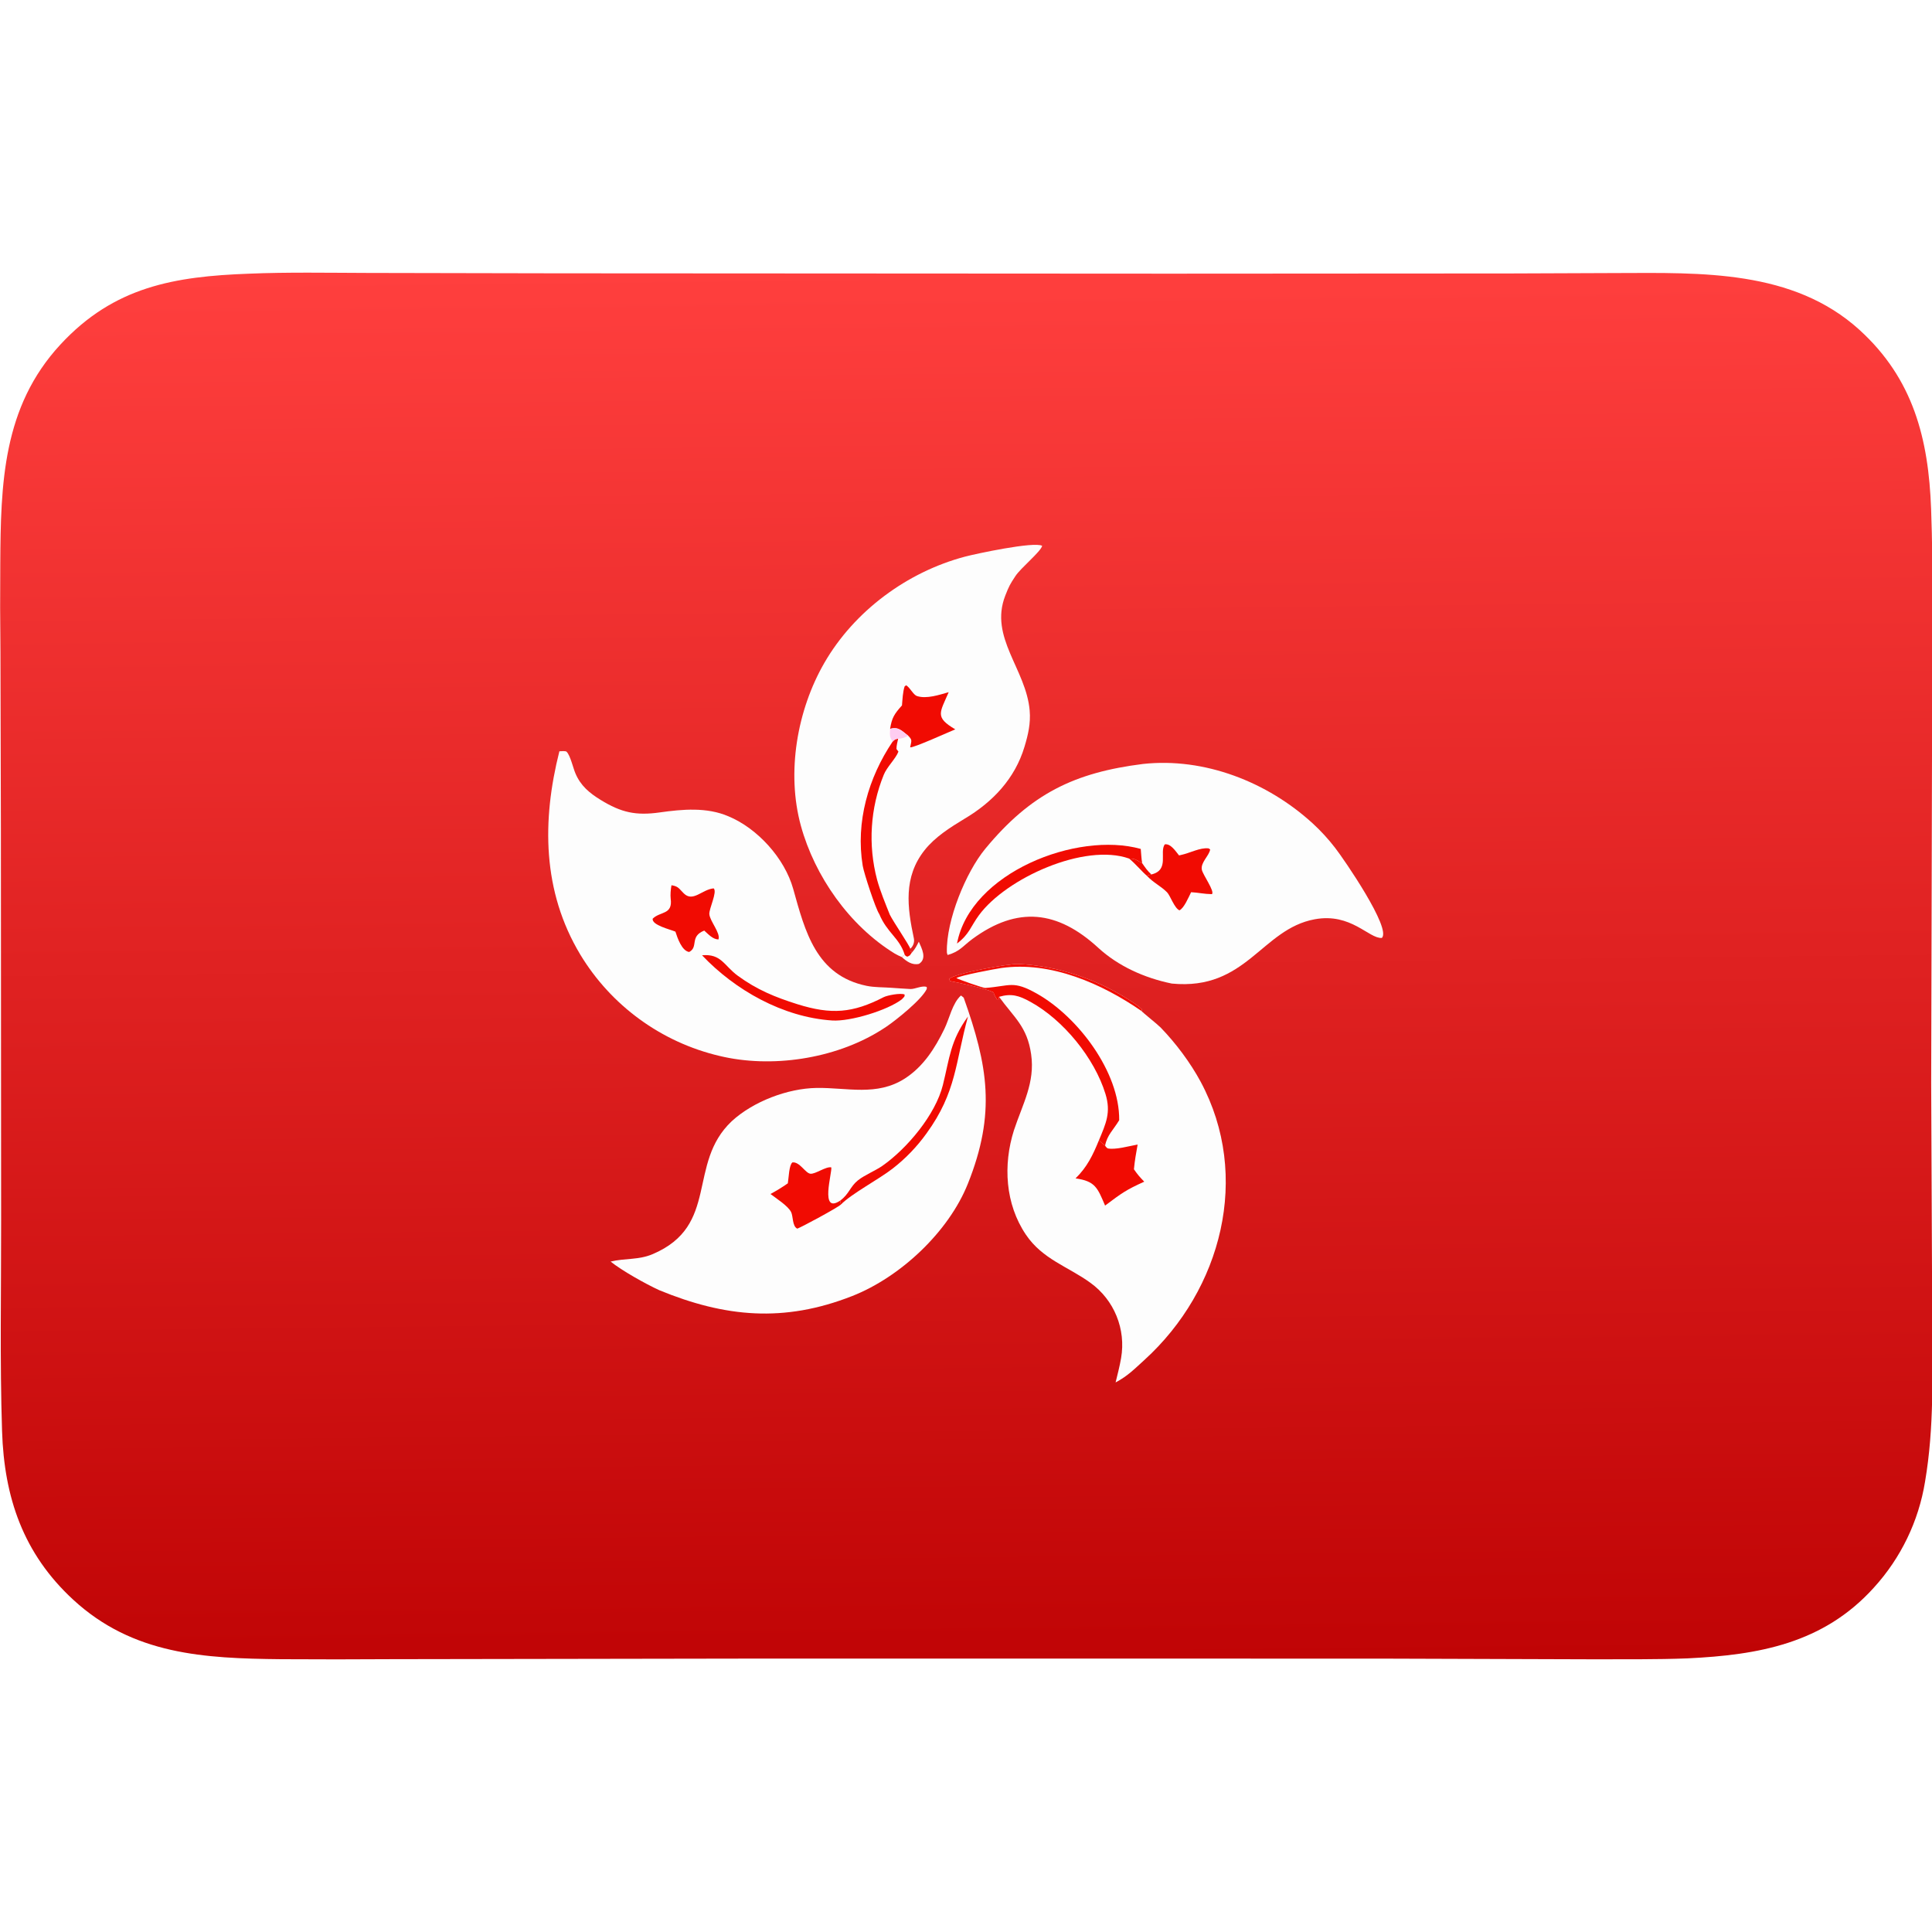
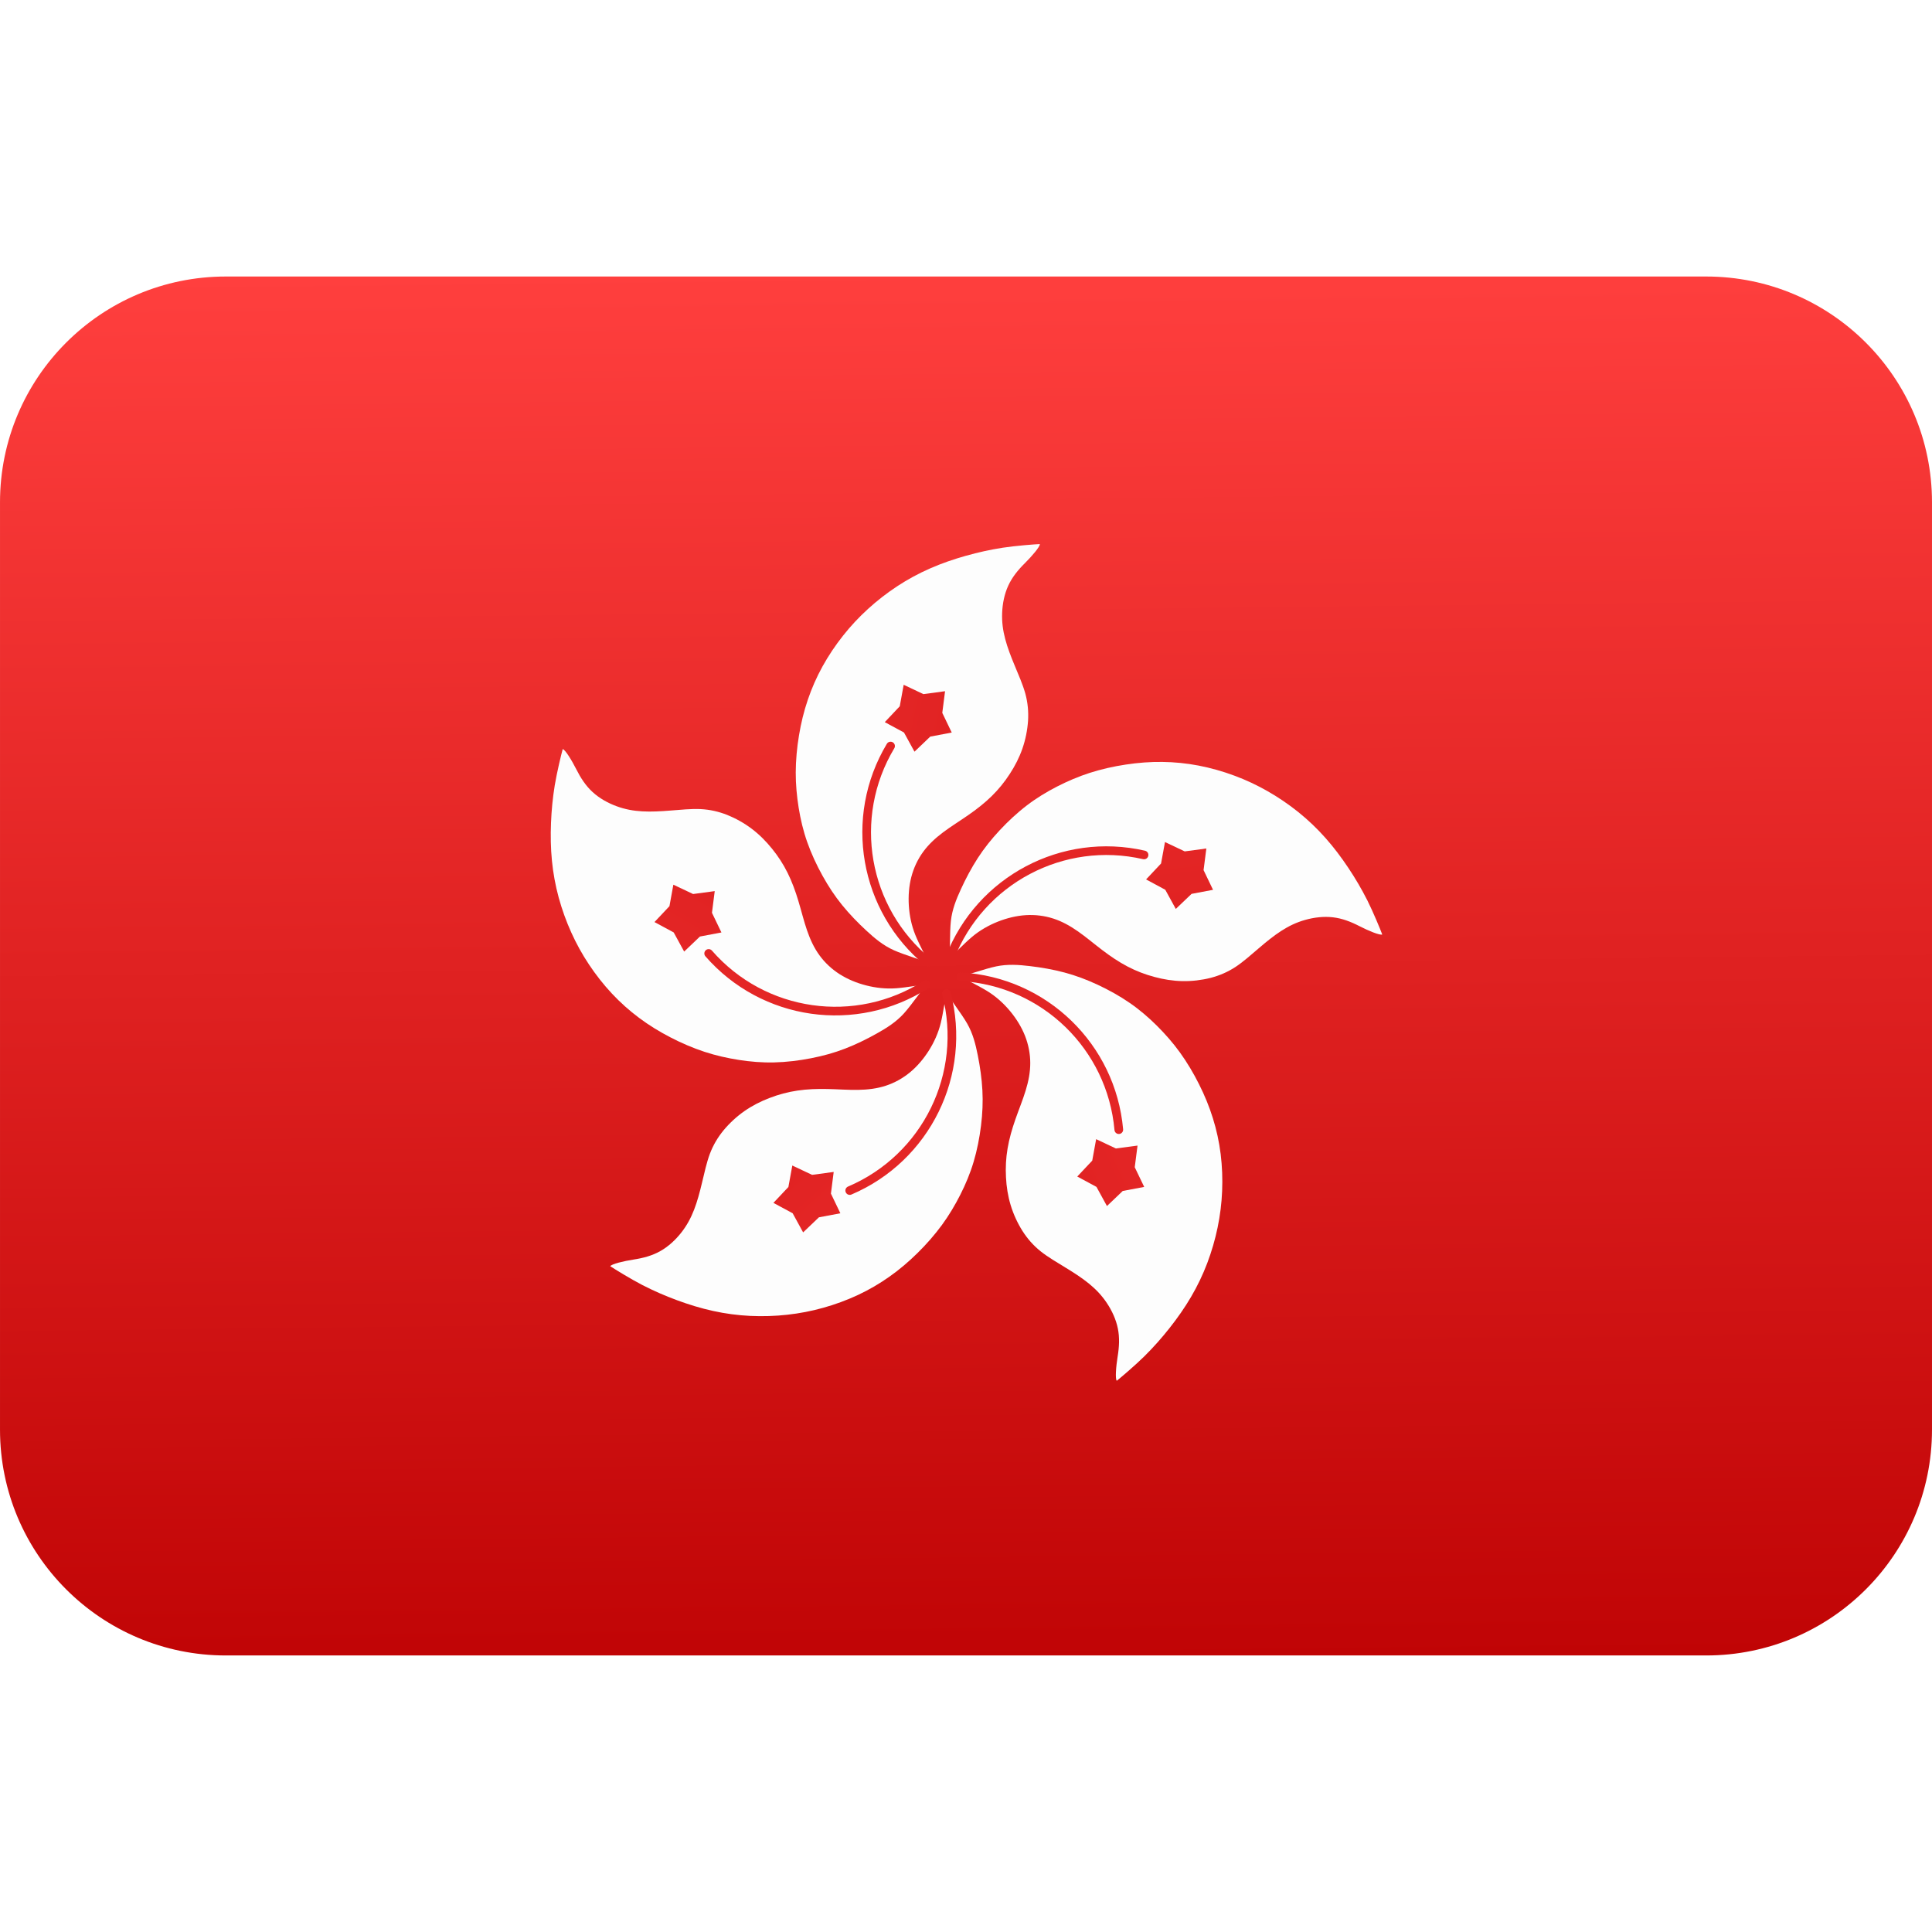
<svg xmlns="http://www.w3.org/2000/svg" width="1024" height="1024" viewBox="0 0 1024 1024">
-   <g transform="translate(-9.1884 -9.4517) scale(1.815893)">
+   <g transform="translate(-9.2567 -9.3617) scale(1.815559)">
    <defs>
      <linearGradient id="gradient_0" gradientUnits="userSpaceOnUse" x1="289.362" y1="490.846" x2="284.812" y2="83.187">
        <stop offset="0" stop-color="#C00405" />
        <stop offset="1" stop-color="#FF3F3E" />
      </linearGradient>
+       <path id="petal" fill="#FDFDFD" d="M 282.74 285.09 C 283.17 283.31 283.53 277.70 284.23 274.37 C 284.93 271.04 286.41 268.21 288.11 265.32 C 289.80 262.44 291.73 259.52 293.87 256.84 C 296.00 254.17 298.35 251.76 301.02 249.41 C 303.69 247.06 306.67 244.79 309.69 242.93 C 312.70 241.07 315.75 239.62 318.91 238.37 C 322.07 237.13 325.34 236.08 328.81 235.33 C 332.27 234.59 335.93 234.13 339.55 233.95 C 343.17 233.76 346.74 233.84 350.27 234.24 C 353.79 234.63 357.26 235.33 360.70 236.35 C 364.15 237.38 367.58 238.73 370.80 240.31 C 374.02 241.88 377.05 243.69 379.97 245.76 C 382.88 247.82 385.68 250.16 388.28 252.70 C 390.88 255.25 393.27 258.02 395.42 260.99 C 397.58 263.96 399.51 267.15 401.23 270.38 C 402.95 273.61 404.47 276.89 405.83 280.41 C 407.18 283.94 408.77 289.21 409.16 290.71 C 408.42 290.93 405.24 289.22 402.81 287.65 C 400.39 286.08 397.96 284.86 395.31 284.29 C 392.66 283.71 389.78 283.78 387.18 284.25 C 384.58 284.71 382.25 285.56 379.93 286.75 C 377.60 287.94 375.29 289.47 372.90 291.14 C 370.51 292.80 368.06 294.60 365.62 295.89 C 363.16 297.17 360.71 297.94 358.05 298.36 C 355.39 298.76 352.53 298.82 349.76 298.49 C 347.00 298.16 344.33 297.45 341.75 296.47 C 339.16 295.50 336.65 294.25 334.26 292.68 C 331.86 291.11 329.57 289.21 327.37 287.16 C 325.17 285.12 323.06 282.92 320.89 281.06 C 318.73 279.20 316.52 277.67 314.07 276.60 C 311.63 275.53 308.95 274.92 306.19 274.81 C 303.43 274.71 300.59 275.11 297.83 275.90 C 295.06 276.70 292.37 277.89 289.89 279.59 C 287.41 281.29 283.93 284.29 282.74 285.09 Z" />
+       <path id="vein" fill="url(#gradient_0)" d="M281.78 284.40 A50.30 50.30 0 0 1 342.66 259.53 A1.26 1.26 0 0 1 341.85 261.93 A47.77 47.77 0 0 0 284.03 285.54 A1.26 1.26 0 0 1 281.78 284.40 Z" />
+       <path id="star" fill="url(#gradient_0)" d="M361.29 272.85 L354.94 273.41 L349.92 277.33 L347.42 271.46 L342.14 267.90 L346.95 263.71 L348.71 257.59 L354.17 260.87 L360.54 260.65 L359.11 266.86 Z" />
    </defs>
-     <path fill="url(#gradient_0)" d="M77.68 85.09C88.87 84.61 101.17 84.84 112.43 84.87L167.68 84.98L346.53 85.08L446.13 85.02L477.12 84.9C501.55 84.83 528.41 83.89 547.79 101.48C563.55 115.8 567.96 133.35 568.71 153.75C569.39 172.3 569 190.88 569.01 209.47L568.73 321.36L569.03 390.18C569.03 406.39 569.67 421.62 566.94 437.68C565.07 449.21 559.88 459.96 552.01 468.59C537.25 484.96 518.27 488.26 497.56 489.25C488.57 489.6 479.11 489.49 470.07 489.52L407.7 489.32L225.33 489.31L119.62 489.48C108.77 489.55 97.93 489.56 87.08 489.49C64.66 489.26 43.85 488.21 26.4 472.1C11.83 458.65 6.28 442.28 5.66 422.9C5 402.41 5.41 381.88 5.39 361.38L5.32 247.06L5.19 195.39C5.09 186.89 5.07 178.39 5.14 169.88C5.27 146.42 5.81 124.01 22.71 105.75C38.37 88.82 56.06 85.89 77.68 85.09Z" />
-     <path fill="#FDFDFD" d="M296.66 296.15L296.5 297.06L296.17 297.09C295.72 296.34 295.24 295.69 295.06 294.85C292.99 293.82 284.91 292 282.33 291.55C282.26 291.35 282.18 291.16 282.11 290.97C283.34 289.32 299.69 286.46 302.17 286.57C314.09 287.1 326.26 291.33 336.11 298.04C337.04 298.67 337.5 299 338.35 299.78L338.25 300.3C338.6 300.77 342.93 304.19 343.82 305.11C348.25 309.69 352.49 315.34 355.51 320.95C370.3 348.49 361.62 381.65 339.12 402.12C336.15 404.81 334.28 406.79 330.68 408.71C331.23 406.45 331.9 403.87 332.28 401.61C333.75 393.17 330.28 384.64 323.33 379.63C316.86 374.91 309.36 372.8 304.48 365.55C298.46 356.62 297.8 345.21 301.01 335.1C303.53 327.47 307.21 321.21 306.03 312.95C304.87 304.83 301.09 302.26 296.66 296.15Z" />
-     <path fill="#F10B02" d="M296.66 296.15L296.5 297.06L296.17 297.09C295.72 296.34 295.24 295.69 295.06 294.85C292.99 293.82 284.91 292 282.33 291.55C282.26 291.35 282.18 291.16 282.11 290.97C283.34 289.32 299.69 286.46 302.17 286.57C314.09 287.1 326.26 291.33 336.11 298.04C337.04 298.67 337.5 299 338.35 299.78L338.25 300.3C326.74 292.36 311.79 285.69 297.3 287.75C295.44 288.02 285.39 289.9 284.21 290.68C284.62 291.01 292.07 293.61 292.62 293.57C299.98 293.02 300.67 291.26 307.75 295.25C319.67 301.99 331.88 318.08 331.73 332.17C330.02 335.01 328.22 336.49 327.62 339.56C326.96 339.14 326.39 338.57 325.81 338.04C327.84 333.15 329.4 329.93 327.72 324.49C324.5 314.01 315.43 302.89 305.8 297.61C302.47 295.78 300.3 295.11 296.66 296.15Z" />
-     <path fill="#F10B02" d="M325.81 338.04C326.39 338.57 326.96 339.14 327.62 339.56C327.89 340.06 327.88 339.96 328.32 340.38C330.51 340.9 334.64 339.71 337.11 339.27C336.67 341.77 336.26 343.96 336.03 346.49C337.16 348.12 337.66 348.68 339.04 350.11C333.6 352.58 332.5 353.43 327.61 357.09C325.41 351.95 324.79 349.96 318.99 349.15C322.39 345.82 324.04 342.36 325.81 338.04Z" />
-     <path fill="#FDFDFD" d="M338.66 228.19C356.65 226.23 375 233.46 388.19 245.52C390.58 247.71 392.77 250.1 394.75 252.67C397.31 255.96 411.31 276.31 408.38 278.97C404.6 279.21 399.42 271.57 388.81 273.52C373.24 276.38 368.89 294.38 347.1 292.29C339.1 290.66 331.44 287.19 325.63 281.86C313.75 270.95 302.07 269.58 288.89 279.27C286.04 281.37 285.26 282.91 281.65 283.95C281.54 283.65 281.43 283.38 281.43 283.06C281.23 273.8 286.99 259.79 292.63 252.96C305.96 236.81 318.74 230.7 338.66 228.19Z" />
-     <path fill="#F10B02" d="M341.12 260.44C346.51 259.16 343.38 253.98 345.03 251.66C346.72 251.35 348.19 253.64 349.19 254.88L349.58 254.8C352.47 254.2 355.26 252.54 357.82 252.83L358.28 253.13C358.02 254.98 355.44 256.92 355.85 259.06C356.14 260.53 359.67 265.35 358.8 266.19C356.43 266.15 354.85 265.73 352.72 265.62C351.98 267.1 350.65 270.3 349.31 270.91C347.81 270.25 346.64 266.6 345.7 265.65C343.88 263.81 341.68 262.85 339.8 260.81C340.01 260.71 340.85 260.51 341.12 260.44Z" />
-     <path fill="#F10B02" d="M284.39 280.61C288.27 259.92 319.4 247.78 338.02 252.99C338.13 254.28 338.22 255.91 338.43 257.15C336.68 256.26 336.6 255.81 334.65 255.81C321.59 251.16 298.72 261.56 290.81 272.31C288.33 275.68 288.05 277.81 284.39 280.61Z" />
-     <path fill="#F10B02" d="M334.65 255.81C336.6 255.81 336.68 256.26 338.43 257.15C339.37 258.48 339.9 259.33 341.12 260.44C340.85 260.51 340.01 260.71 339.8 260.81C338.5 259.74 336.56 257.41 334.65 255.81Z" />
-     <path fill="#FDFDFD" d="M268.3 284.56C267.64 284.28 266.79 283.88 266.18 283.51C252.99 275.41 242.86 260.95 238.82 246.23C234.55 230.66 237.73 212.46 245.65 198.72C254.38 183.56 269.84 172.16 286.67 167.69C289.81 166.85 306.93 163.19 309.25 164.52C308.8 166.28 303.01 170.94 301.42 173.38C299.85 175.77 299.59 176.22 298.48 179.05C293.72 191.25 304.58 200.52 305.6 212.6C305.92 216.36 305.15 219.65 304.08 223.19C301.29 232.49 294.79 239.33 286.57 244.19C282.37 246.74 277.98 249.5 274.93 253.35C268.7 261.22 269.86 270.02 271.8 279.11C272.03 280.21 271.63 281.35 270.75 282.13L270.79 282.84L271.24 283.22C270.53 284.18 270.83 284.05 269.87 284.47C269.25 284.11 269.4 284.34 269.1 283.82L268.3 284.56Z" />
-     <path fill="#F10B02" d="M265.61 221.65C266.32 220.97 266.25 220.99 267.21 220.81C267 221.79 266.71 222.84 266.72 223.82L267.29 224.58C266.56 226.59 263.92 229.06 263.01 231.35C259.06 241.08 258.38 251.82 261.06 261.96C261.97 265.3 263.49 268.95 264.78 272.19C265.88 274.38 270.5 281.12 270.75 282.13L270.79 282.84L271.24 283.22C270.53 284.18 270.83 284.05 269.87 284.47C269.25 284.11 269.4 284.34 269.1 283.82C267.62 278.98 263.99 277.51 261.7 272C260.63 270.48 257.24 260.11 256.87 257.92C254.76 245.15 258.53 232.15 265.61 221.65Z" />
-     <path fill="#F10B02" d="M268.33 211.1C268.48 209.36 268.56 207.12 269.11 205.53L269.55 205.22C270.75 205.98 271.62 208 272.7 208.36C275.45 209.3 279.29 207.99 281.96 207.24C279.39 213.26 277.82 214.52 283.89 218.09C282.21 218.76 271.46 223.64 270.71 223.33L270.8 222.95C271.12 221.36 271.33 221.15 270.17 219.97C268.28 218.53 267.29 217.22 264.86 217.95C265.37 214.74 266.04 213.65 268.33 211.1Z" />
-     <path fill="#FECDF1" d="M264.86 217.95C267.29 217.22 268.28 218.53 270.17 219.97C269.14 220.44 268.36 220.84 267.21 220.81C266.25 220.99 266.32 220.97 265.61 221.65C264.64 220.24 264.77 219.63 264.86 217.95Z" />
-     <path fill="#FDFDFD" d="M168.33 224.49C168.84 224.46 170.14 224.34 170.43 224.62C171.53 225.68 172.37 229.46 173 230.9C174.52 234.55 177.14 236.69 180.34 238.66C186.38 242.38 190.67 243.32 197.66 242.33C204.24 241.4 211.37 240.75 217.68 243.47C226.16 246.99 234.08 255.71 236.58 264.66C240.07 277.16 243.28 289.92 258.01 292.95C260.22 293.41 262.82 293.35 265.1 293.51C266.97 293.64 268.94 293.79 270.82 293.88C272.15 293.92 274.27 292.76 275.56 293.29L275.57 293.85C274.1 296.97 266.73 302.85 263.91 304.78C263.24 305.24 262.55 305.67 261.86 306.1C248.56 314.31 230.15 317.06 215.04 313.4C198.07 309.4 183.42 298.72 174.41 283.79C163.35 265.36 163.21 244.76 168.33 224.49Z" />
-     <path fill="#F10B02" d="M201.05 263.59C203.09 263.9 203.19 264.54 204.67 265.99C207.34 268.61 210.02 264.79 213.37 264.5C214.49 265.53 211.99 270.42 212.1 272.01C212.24 274.06 215.43 277.53 214.76 279.41C213.14 279.38 211.86 277.94 210.61 276.82C206.25 278.56 209.02 281.6 206.21 283.07C204.05 282.74 202.78 278.92 202.2 277.13C200.59 276.45 195.3 275.24 195.56 273.36C197.75 271.16 201.46 272.28 200.82 267.52C200.68 266.42 200.84 264.68 201.05 263.59Z" />
-     <path fill="#F10B02" d="M209.97 284.03C215.6 283.52 216.35 287.03 220.41 290.01C225.96 294.08 231.34 296.28 237.8 298.31C247.67 301.4 253.92 300.94 263 296.25C264.01 295.73 267.97 294.95 269.1 295.49C269.14 296.21 268.95 296.14 268.28 296.89C264.22 300.04 253.28 303.43 247.91 303.06C233.57 302.1 219.62 294.21 209.97 284.03Z" />
-     <path fill="#FDFDFD" d="M285.54 295.77C285.71 295.87 286.16 296.26 286.34 296.4C293.43 316.28 295.8 330.12 287.56 350.71C281.92 364.81 267.83 377.98 253.8 383.49C233.87 391.33 216.65 389.67 197.47 381.78C193.48 379.94 186.61 376.1 183.28 373.43C187.48 372.41 191.44 373.01 195.54 371.27C215.2 362.91 205.48 344.91 218.63 332.47C224.91 326.7 234.94 322.88 243.41 322.75C252.34 322.62 261.01 325.24 269.15 320.01C274.56 316.54 277.97 311.16 280.73 305.47C282.2 302.42 283.04 298.02 285.54 295.77Z" />
-     <path fill="#F10B02" d="M235.01 350.59C235.29 348.97 235.33 345.34 236.35 344.48C238.49 344.26 240.11 347.61 241.59 347.79C243.04 347.96 246.09 345.63 247.69 345.93C248.03 347.33 244.19 359.77 250.32 355.62L250.5 356.78C249.44 357.77 239.31 363.22 237.78 363.82C236.27 363.14 236.6 360.17 235.95 358.94C234.98 357.11 231.67 355.03 229.95 353.71C231.95 352.61 233.14 351.89 235.01 350.59Z" />
-     <path fill="#F10B02" d="M287.6 301.89C283.88 315.31 284.29 323.91 275.49 336.02C272.7 339.91 269.37 343.37 265.59 346.3C261.41 349.53 253.66 353.58 250.5 356.78L250.32 355.62C252.9 353.72 253.16 351.6 255.44 349.75C257.35 348.2 260.58 346.91 262.62 345.48C269.81 340.45 278.12 330.55 280.27 321.89C282.25 313.93 282.44 308.99 287.6 301.89Z" />
-     <path fill="#FDFDFD" d="M271.24 283.22C272.25 282.07 272.55 281.39 273.24 280.06C274.09 282.03 275.73 285 273.29 286.54C271.32 286.98 269.7 285.85 268.3 284.56L269.1 283.82C269.4 284.34 269.25 284.11 269.87 284.47C270.83 284.05 270.53 284.18 271.24 283.22Z" />
+     <path fill="url(#gradient_0)" d="M5.1 422.52L5.1 151.8C5.1 115.39 34.61 85.88 71.02 85.88L503.19 85.88C539.6 85.88 569.11 115.39 569.11 151.8L569.11 422.52C569.11 458.93 539.6 488.44 503.19 488.44L71.02 488.44C34.61 488.44 5.1 458.93 5.1 422.52Z" />
+     <use href="#petal" transform="rotate(66.33 280.2056 289.7698)" />
+     <use href="#vein" transform="rotate(66.33 280.2056 289.7698)" />
+     <use href="#star" transform="rotate(66.33 280.2056 289.7698)" />
+     <use href="#petal" transform="rotate(138.33 280.2056 289.7698)" />
+     <use href="#vein" transform="rotate(138.33 280.2056 289.7698)" />
+     <use href="#star" transform="rotate(138.33 280.2056 289.7698)" />
+     <use href="#petal" transform="rotate(210.33 280.2056 289.7698)" />
+     <use href="#vein" transform="rotate(210.33 280.2056 289.7698)" />
+     <use href="#star" transform="rotate(210.33 280.2056 289.7698)" />
+     <use href="#petal" transform="rotate(282.33 280.2056 289.7698)" />
+     <use href="#vein" transform="rotate(282.33 280.2056 289.7698)" />
+     <use href="#star" transform="rotate(282.33 280.2056 289.7698)" />
+     <use href="#petal" transform="rotate(354.33 280.2056 289.7698)" />
+     <use href="#vein" transform="rotate(354.33 280.2056 289.7698)" />
+     <use href="#star" transform="rotate(354.33 280.2056 289.7698)" />
  </g>
</svg>
